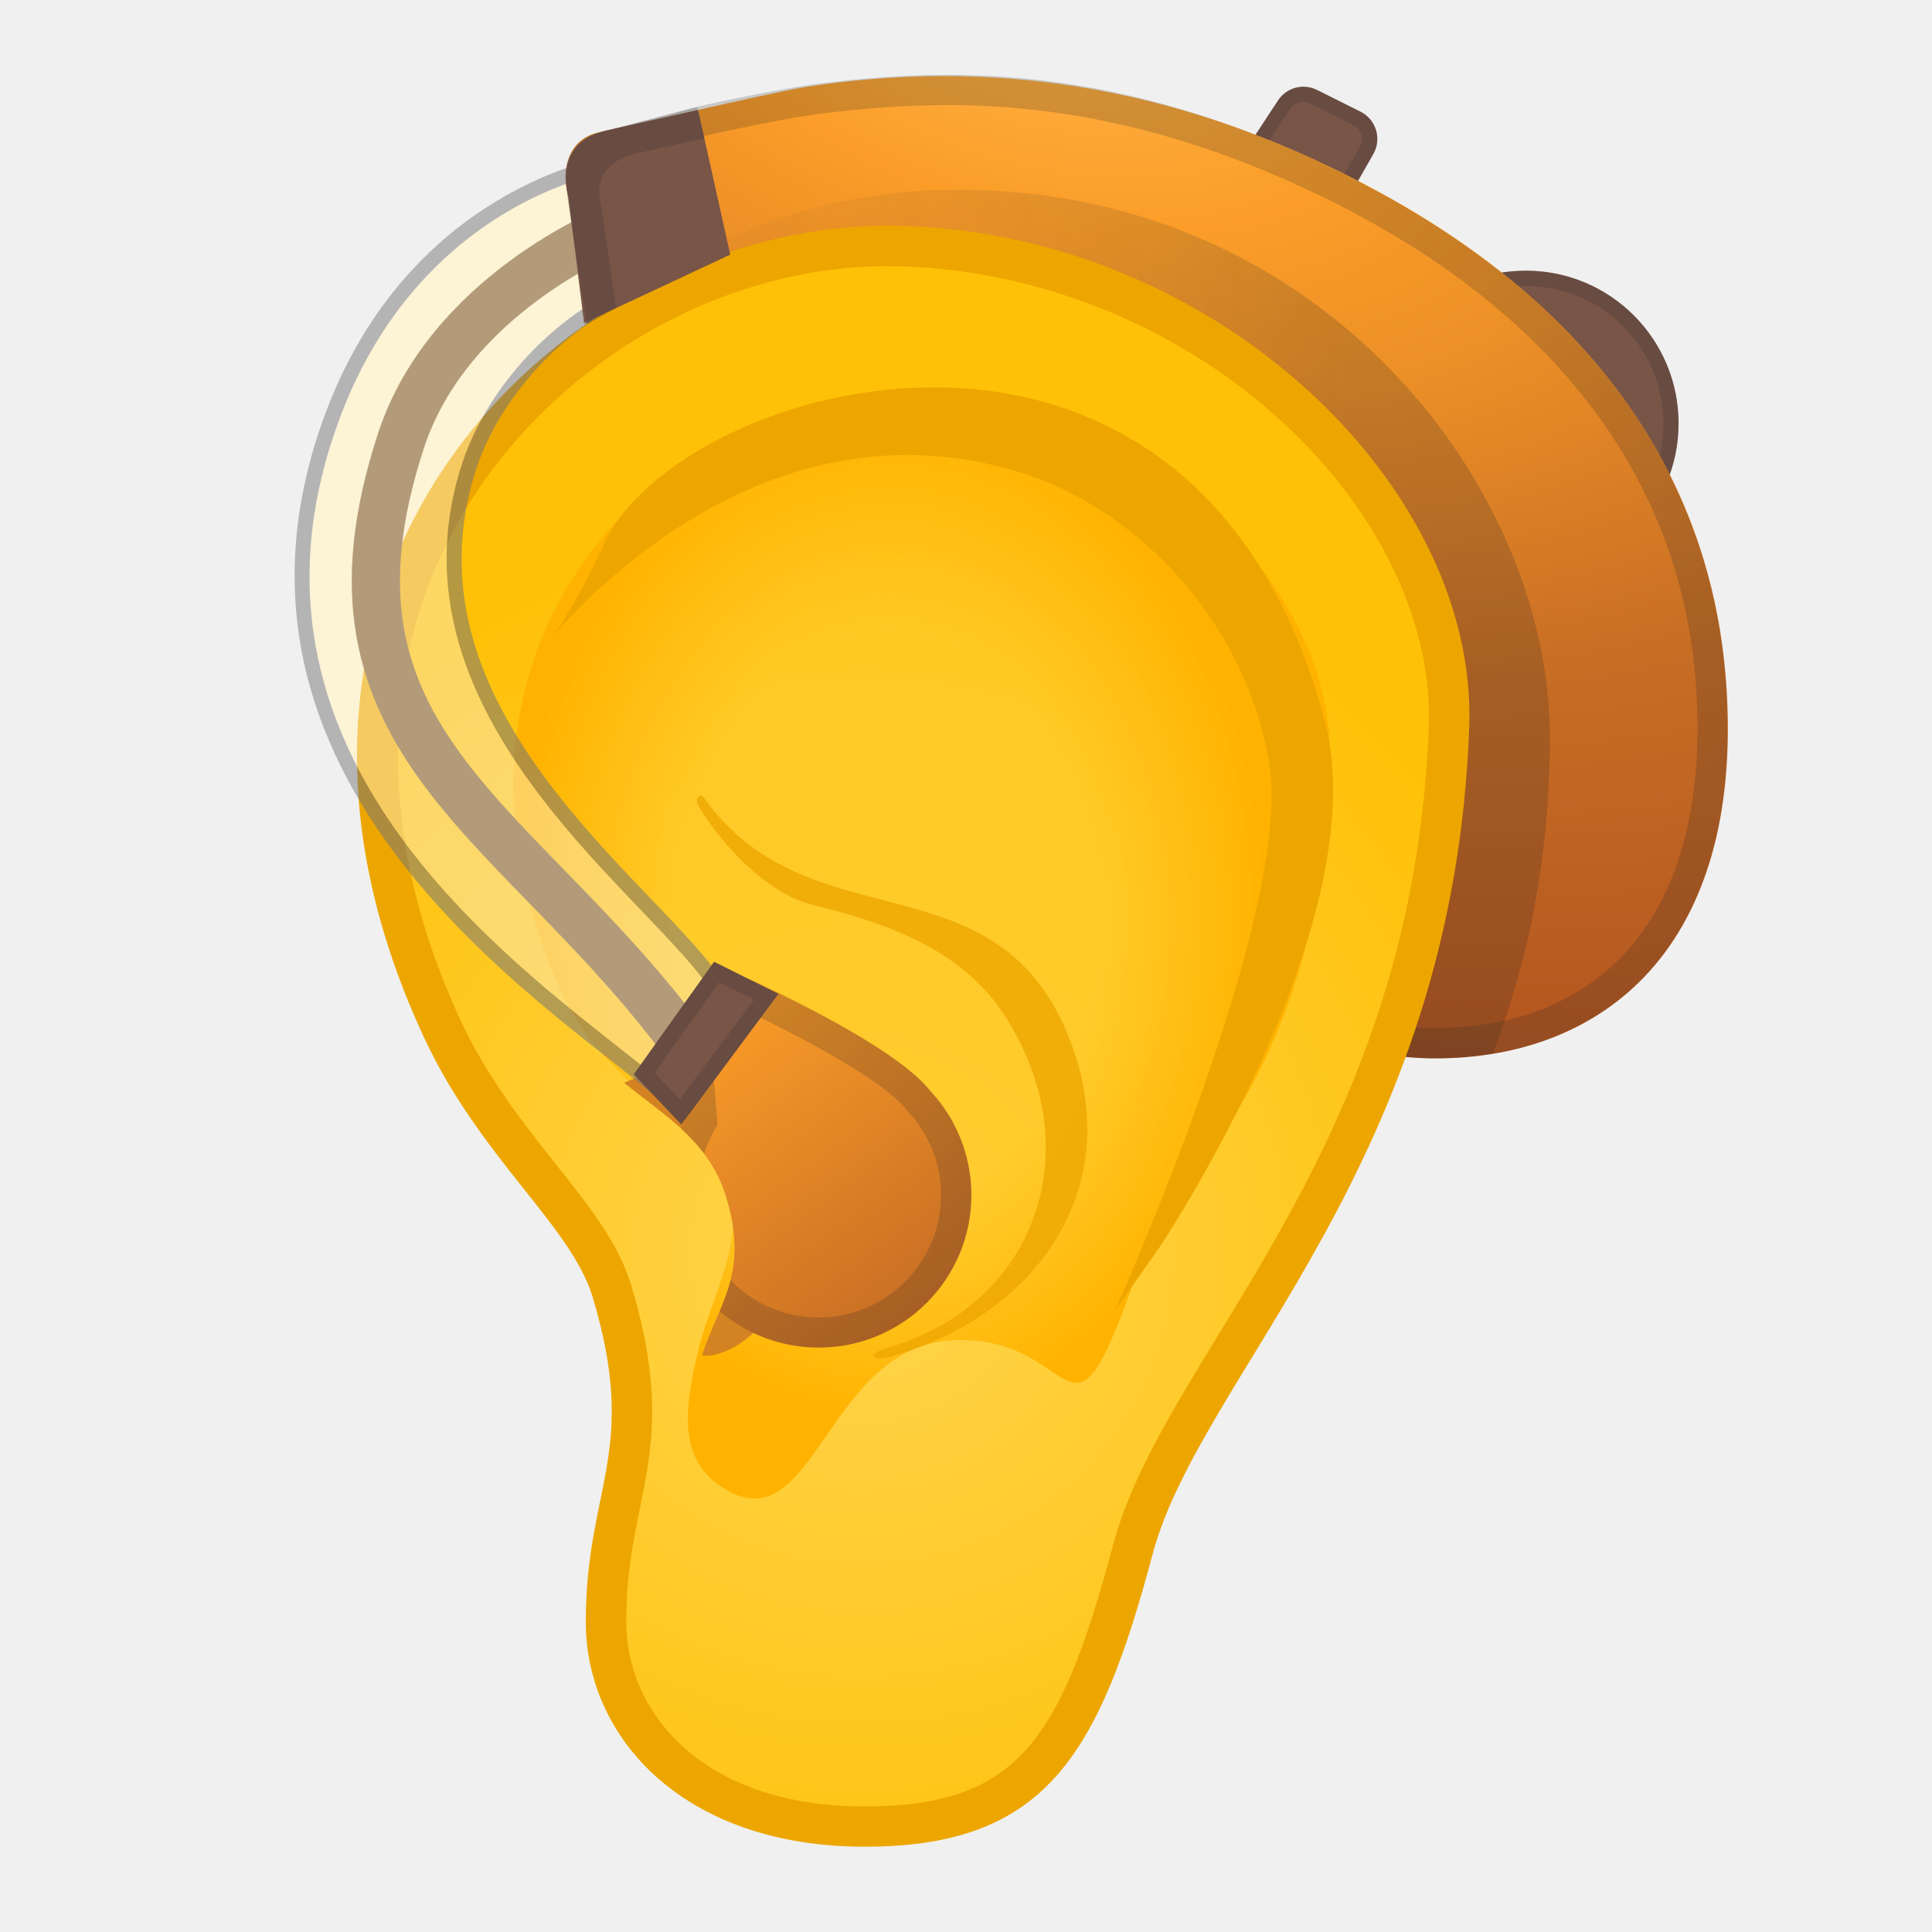
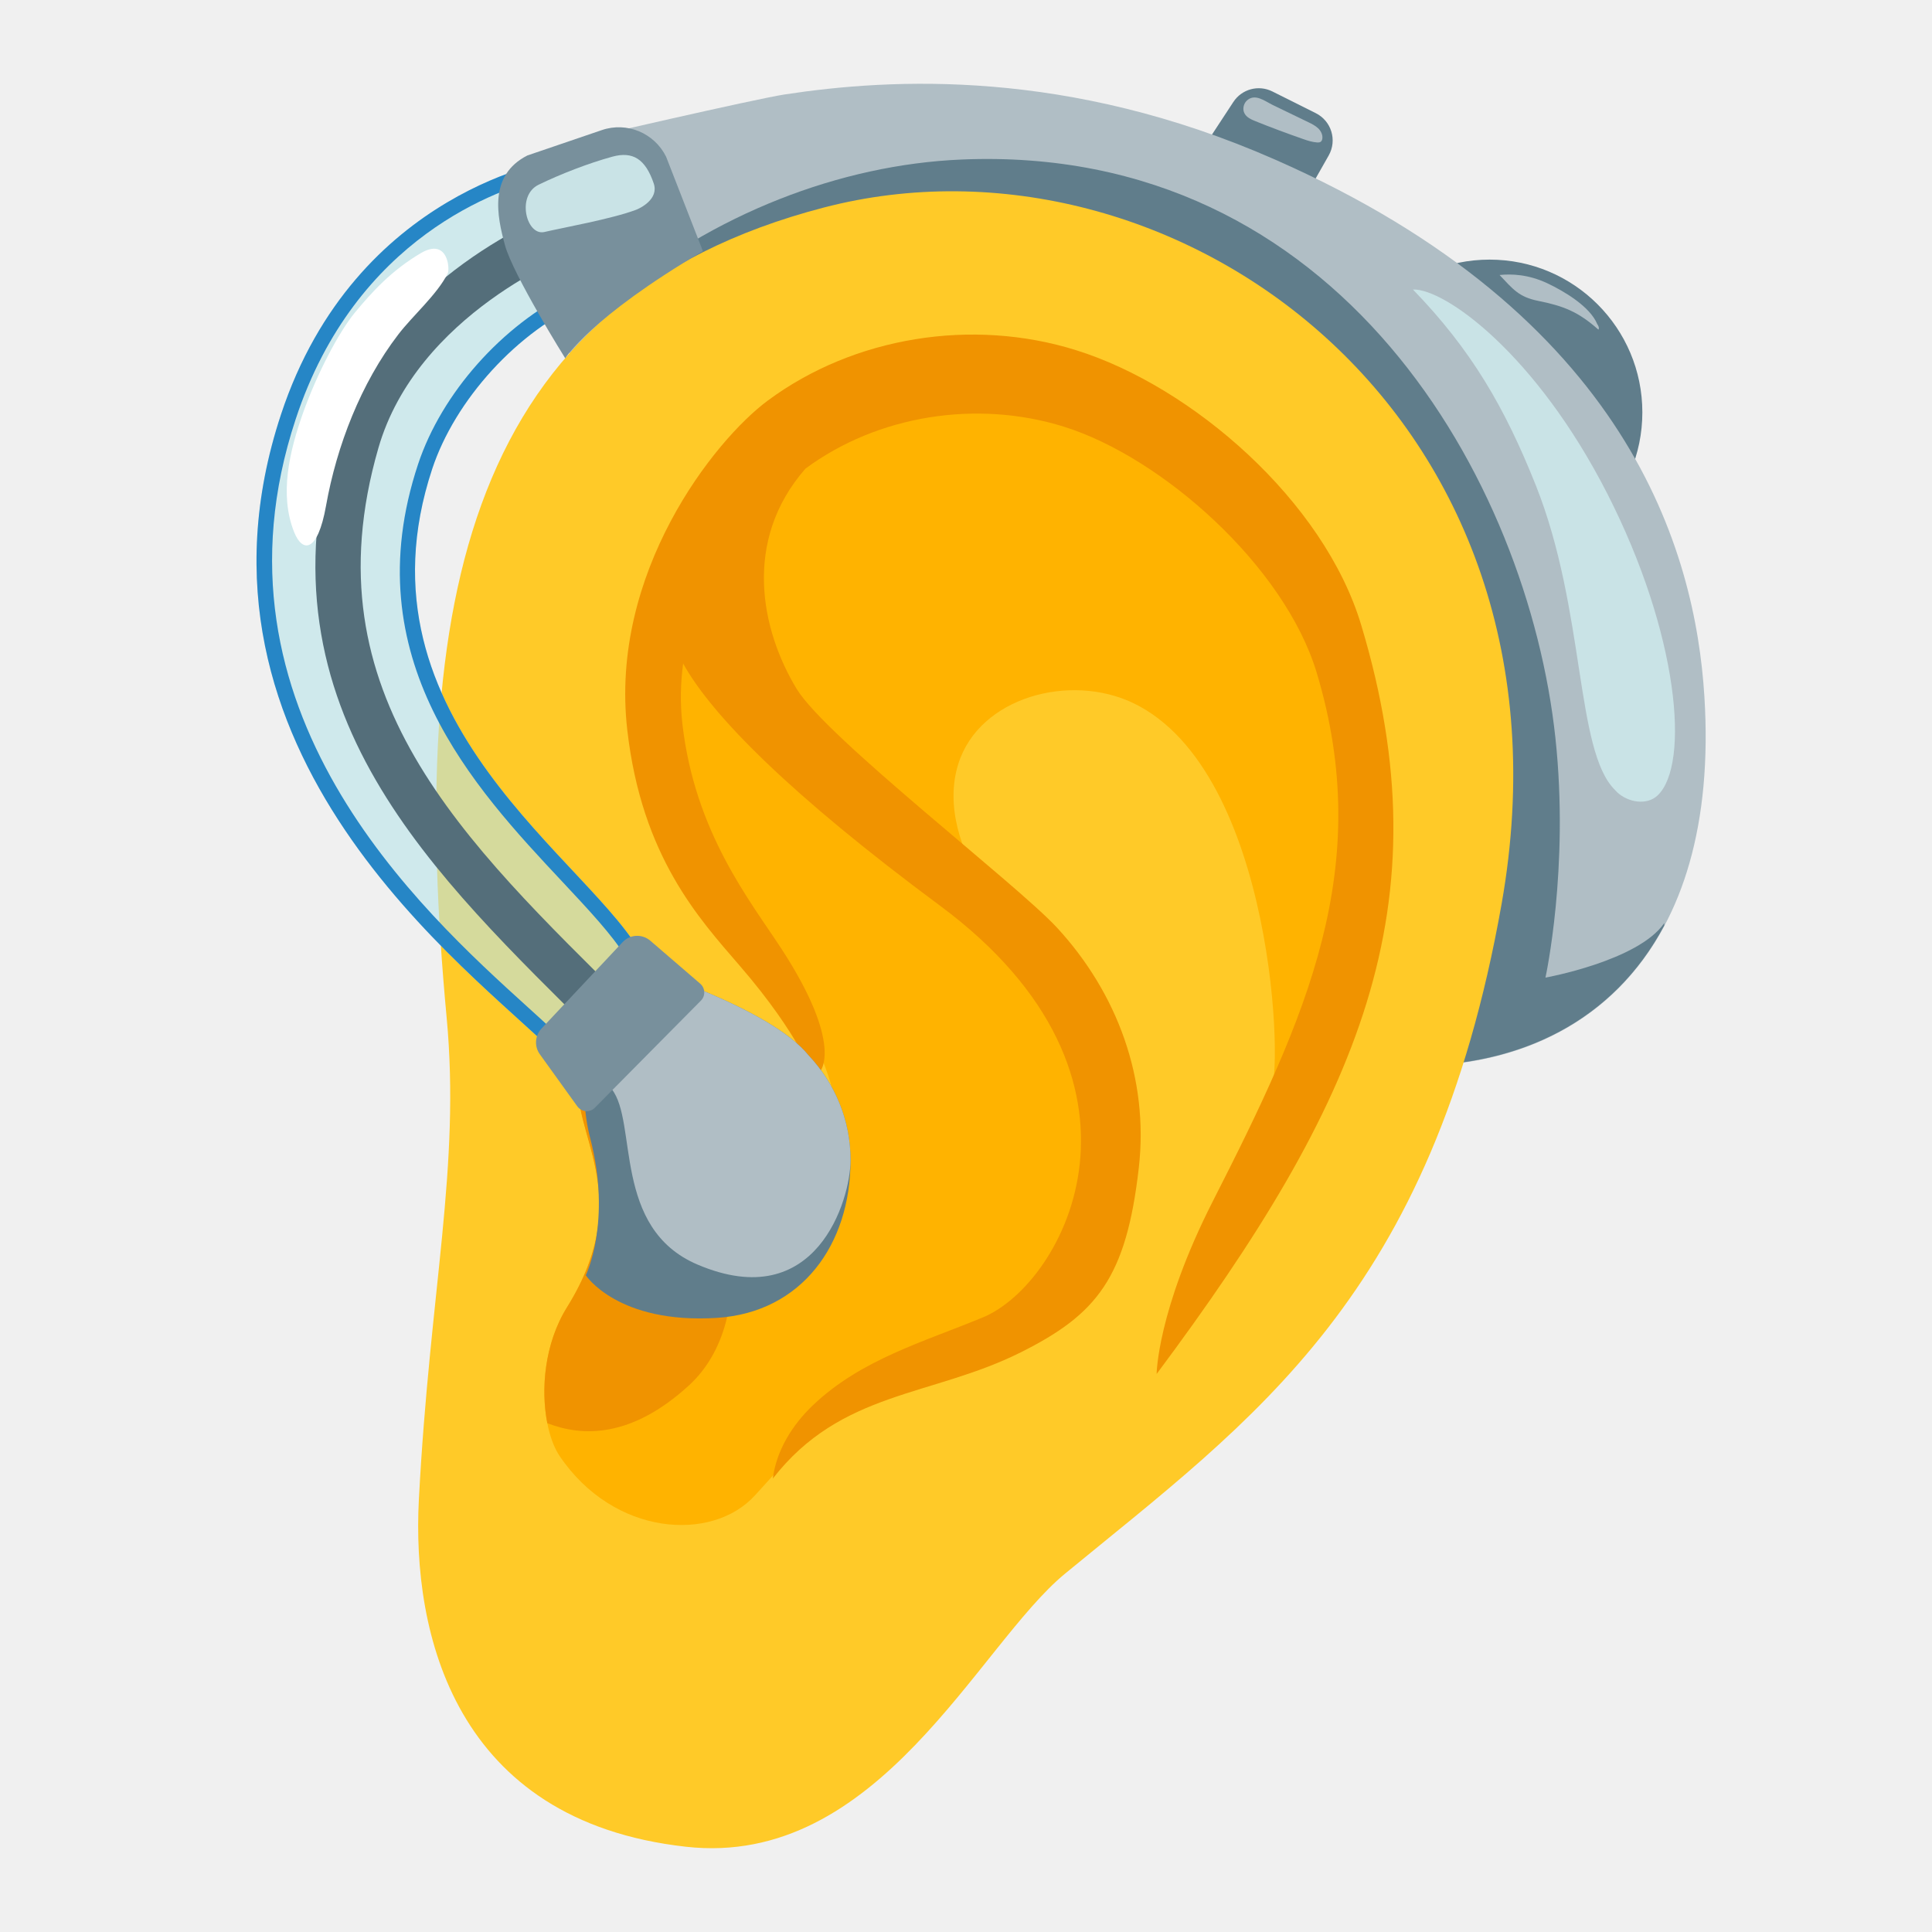
- <svg xmlns="http://www.w3.org/2000/svg" xmlns:xlink="http://www.w3.org/1999/xlink" enable-background="new 0 0 128 128" viewBox="0 0 128 128">
-   <path d="m44.12 73.31c-5.32-5.33-32.14-20.31-22.55-45.96 5.51-14.74 18.29-16.87 18.29-16.87l2.07 9.3c-4.75 2.03-8.85 6.68-10.34 11.17-5.57 16.79 13.59 28.51 16.79 34.9l-4.26 7.46z" fill="#fff" />
-   <g opacity=".54">
-     <path d="m44.12 73.31c-5.32-5.33-32.14-20.31-22.55-45.96 5.51-14.74 18.29-16.87 18.29-16.87l2.07 9.3c-4.75 2.03-8.85 6.68-10.34 11.17-5.57 16.79 13.59 28.51 16.79 34.9l-4.26 7.46z" fill="#fff" />
-   </g>
-   <circle cx="101.09" cy="28.05" r="10.12" fill="#795548" />
-   <path d="m82.19 17.01c-2.04-1.18-1.67-3.78-0.49-5.82l2.97-4.53c0.56-0.86 1.67-1.16 2.59-0.7l2.88 1.44c1.03 0.52 1.42 1.79 0.85 2.8l-2.99 5.25c-1.17 2.04-3.78 2.74-5.81 1.56z" fill="#795548" />
-   <g opacity=".2">
-     <path d="m101.09 18.94c5.03 0 9.12 4.09 9.12 9.12s-4.09 9.12-9.12 9.12-9.12-4.09-9.12-9.12 4.09-9.12 9.12-9.12m0-1c-5.59 0-10.12 4.53-10.12 10.12s4.53 10.12 10.12 10.12 10.12-4.53 10.12-10.12-4.54-10.12-10.12-10.12z" fill="#212121" />
-   </g>
-   <g opacity=".2">
-     <path d="m86.35 6.75c0.16 0 0.31 0.04 0.45 0.11l2.88 1.44c0.25 0.13 0.44 0.34 0.52 0.61s0.05 0.55-0.09 0.8l-2.98 5.24c-0.58 1.01-1.66 1.63-2.83 1.63-0.57 0-1.13-0.15-1.63-0.44-0.63-0.36-0.94-0.93-0.95-1.74-0.01-0.79 0.28-1.77 0.81-2.69l2.95-4.51c0.21-0.28 0.53-0.45 0.87-0.45m0-1c-0.66 0-1.3 0.33-1.69 0.91l-2.97 4.53c-1.18 2.04-1.54 4.64 0.49 5.82 0.67 0.39 1.4 0.57 2.13 0.57 1.47 0 2.9-0.76 3.69-2.13l2.98-5.25c0.57-1.01 0.18-2.28-0.85-2.8l-2.88-1.44c-0.29-0.14-0.6-0.21-0.9-0.21z" fill="#212121" />
-   </g>
-   <radialGradient id="g" cx="66.187" cy="-2.505" r="117.44" gradientTransform="matrix(.9174 .398 -.2224 .5127 4.9115 -27.565)" gradientUnits="userSpaceOnUse">
-     <stop stop-color="#FFB74D" offset="0" />
-     <stop stop-color="#FB9D28" offset=".232" />
-     <stop stop-color="#ED9027" offset=".367" />
-     <stop stop-color="#C76D24" offset=".623" />
-     <stop stop-color="#B0521F" offset="1" />
-   </radialGradient>
-   <path d="m85.94 10.06c-13.71-6.03-25.35-5.4-32.5-4.31-1.96 0.3-13.58 2.99-13.58 2.99-1.8 0.27-2.59 1.82-2.33 3.61l1.4 9.51c0.27 1.8 1.5 2.94 3.29 2.68l3.96-0.59-0.02 5.88 29.27 25.1c2.29 8.73 10.22 15.19 19.67 15.19 11.24 0 20.36-7.45 19.29-24.49-0.6-9.63-5.02-25.26-28.45-35.57z" fill="url(#g)" />
-   <g opacity=".2">
-     <radialGradient id="f" cx="45.835" cy="20.047" r="43.829" gradientUnits="userSpaceOnUse">
-       <stop stop-color="#212121" stop-opacity="0" offset=".002" />
-       <stop stop-color="#212121" offset="1" />
-     </radialGradient>
-     <path d="m61.63 12.61c-8.02 0.34-16.46 3.61-23.13 9.21 0.29 1.77 1.95 2.98 3.72 2.71l3.96-0.59-0.02 5.88 29.27 25.1c2.29 8.73 10.22 15.19 19.67 15.19 1.3 0 2.57-0.11 3.8-0.31 2.26-5.87 3.78-12.73 3.78-20.98 0-17.07-15.97-37.27-41.05-36.21z" fill="url(#f)" />
-   </g>
-   <g opacity=".2">
-     <path d="m62.76 6.96c7.51 0 14.83 1.61 22.37 4.93 16.92 7.44 26.34 19.15 27.26 33.86 0.47 7.59-1.19 13.63-4.8 17.47-3.01 3.2-7.33 4.89-12.5 4.89-8.33 0-15.62-5.63-17.73-13.7l-0.16-0.6-0.47-0.41-28.57-24.5 0.02-4.95 0.01-2.33-2.3 0.34-3.96 0.59c-0.03 0-0.06 0.01-0.1 0.01-0.49 0-1.04-0.7-1.15-1.42l-1.17-9.09c-0.06-0.43-0.02-0.81 0.12-1.05 0.07-0.12 0.19-0.24 0.52-0.29l0.11-0.02 0.1-0.03 6.29-1.65c3.35-0.77 6.64-1.36 8.16-1.54 2.05-0.23 4.8-0.51 7.95-0.51m0-2c-3.09 0-5.81 0.26-8.19 0.54-1.64 0.2-5.05 0.81-8.4 1.58l-6.32 1.66c-1.8 0.27-2.59 1.82-2.33 3.61l1.16 9.05c0.25 1.66 1.52 3.17 3.13 3.17 0.13 0 0.26-0.01 0.39-0.03l3.96-0.59-0.02 5.88 29.27 25.1c2.29 8.73 10.22 15.19 19.67 15.19 11.24 0 20.36-7.45 19.29-24.49-0.6-9.62-5.02-25.25-28.45-35.56-9.16-4.05-16.89-5.11-23.16-5.11z" fill="#212121" />
-   </g>
-   <radialGradient id="e" cx="57.074" cy="82.893" r="65.735" gradientUnits="userSpaceOnUse">
-     <stop stop-color="#FFD54F" offset="0" />
-     <stop stop-color="#FFC107" offset=".747" />
-   </radialGradient>
-   <path d="m57.29 121.01c-11.77 0-17.14-7.03-17.14-13.56 0-3.19 0.47-5.49 0.92-7.71 0.78-3.82 1.51-7.43-0.53-14.21-0.77-2.54-2.62-4.88-4.77-7.59-2.17-2.73-4.63-5.83-6.47-9.8-5.98-12.88-5.69-25.58 0.81-35.76 6.24-9.77 17.47-16.09 28.62-16.09 10.6 0 21.34 4.57 28.74 12.24 5.73 5.94 8.76 12.89 8.53 19.57-0.67 18.94-8.16 31.22-14.17 41.09-3.03 4.97-5.65 9.26-6.77 13.44-3.45 12.96-6.68 18.38-17.77 18.38z" fill="url(#e)" />
-   <path d="m58.73 17.64c10.24 0 20.63 4.42 27.78 11.83 5.4 5.59 8.37 12.37 8.15 18.59-0.65 18.59-8.04 30.71-13.98 40.44-3.09 5.06-5.75 9.43-6.92 13.8-3.48 13.04-6.35 17.38-16.48 17.38-10.85 0-15.79-6.33-15.79-12.22 0-3.05 0.45-5.28 0.89-7.44 0.81-3.99 1.58-7.76-0.56-14.87-0.84-2.79-2.77-5.22-5-8.03-2.12-2.67-4.53-5.7-6.31-9.53-5.77-12.45-5.51-24.7 0.73-34.48 6-9.4 16.79-15.47 27.49-15.47m0-2.68c-21.12 0-45.17 22.46-30.65 53.75 3.71 8 9.74 12.47 11.18 17.21 3.1 10.28-0.45 12.59-0.45 21.53 0 7.75 6.56 14.9 18.48 14.9s15.5-5.96 19.07-19.37c3.2-12.01 19.97-25.93 20.98-54.83 0.58-16.31-17.48-33.19-38.61-33.19z" fill="#EDA600" />
-   <radialGradient id="d" cx="58.929" cy="60.833" r="28.89" gradientTransform="matrix(1 0 0 1.345 0 -20.989)" gradientUnits="userSpaceOnUse">
-     <stop stop-color="#FFCA28" stop-opacity=".8" offset=".486" />
-     <stop stop-color="#FFB300" offset=".86" />
-   </radialGradient>
-   <path d="m88.12 50.59c0.42-12.11-12.84-24.66-28.35-24.66s-33.17 16.69-22.51 39.94c2.73 5.94 9.27 8.67 10.81 12.39 1.54 3.71-0.9 7.43-1.79 11.14-0.91 3.75-1.39 7.1 1.4 9.03 6.26 4.34 6.92-9.2 15.42-9.63 8.35-0.43 7.57 8.42 11.78-3.21 3.13-8.69 12.49-13.52 13.24-35z" fill="url(#d)" />
-   <path d="m46.6 52.81c-0.21-0.3-0.57 0.15-0.39 0.47 1.42 2.45 4.46 5.9 7.67 6.68 4.73 1.16 9.8 2.89 12.64 7.26 5.8 8.92 2.09 19.2-7.56 22.02-1.61 0.47-1.33 1.04 0.28 0.57 9.76-2.85 15.59-11.53 11.45-21.39-4.93-11.78-17.13-5.81-24.09-15.61z" fill="#EDA600" opacity=".8" />
-   <path d="m36.12 42.79s13.04-17.04 31.24-11.56c8.54 2.57 15.44 10.67 16.75 19.55 1.49 10.06-10.24 36.04-10.24 36.04l2.93-4.15s14.53-21.67 10.96-34.97c-8.66-32.33-42.69-22.5-47.69-11.76-2.51 5.39-3.95 6.85-3.95 6.85z" fill="#EDA600" />
-   <defs>
-     <path id="c" d="m88.12 51.48c0.42-12.11-12.84-24.66-28.35-24.66s-33.17 16.69-22.51 39.94c2.73 5.94 8.96 6.64 10.81 12.39 1.79 5.6-0.86 7.62-1.75 11.34-0.91 3.75-1.43 6.91 1.36 8.83 6.26 4.34 6.92-9.2 15.42-9.63 8.35-0.43 7.57 8.42 11.78-3.21 3.13-8.68 12.49-13.52 13.24-35z" />
-   </defs>
-   <clipPath id="a">
-     <use xlink:href="#c" />
-   </clipPath>
-   <g clip-path="url(#a)">
-     <path d="m51.4 75.05c-1.43-2.32-5.97-5.67-10.5-3.07-2.17 1.24 3.84 15.37 5 17.16 0.23 0.37 0.35 1.1 2.18 0.38 1.61-0.63 3.73-2.78 4.31-5.21 0.7-2.91 0.82-6.34-0.99-9.26z" fill="#D48322" />
-   </g>
-   <g clip-path="url(#a)">
-     <linearGradient id="b" x1="38.006" x2="60.409" y1="57.35" y2="87.469" gradientUnits="userSpaceOnUse">
-       <stop stop-color="#EDB161" offset="0" />
-       <stop stop-color="#FB9D28" offset=".346" />
-       <stop stop-color="#C76D24" offset="1" />
-     </linearGradient>
-     <path d="m61.59 72.23c-0.01-0.01-0.01-0.01-0.01-0.02-2.54-3.16-12.13-7.42-12.13-7.42l-4.26 5.32 0.32 3.94h0.01c-0.88 1.5-1.4 3.24-1.4 5.11 0 5.59 4.53 10.12 10.12 10.12s10.12-4.53 10.12-10.12c-0.01-2.69-1.06-5.12-2.77-6.93z" fill="url(#b)" />
-     <g opacity=".2">
-       <path d="m50.03 67.26c3.54 1.68 8.43 4.36 9.93 6.14l0.05 0.07 0.12 0.14c1.43 1.52 2.22 3.49 2.22 5.56 0 4.47-3.64 8.12-8.12 8.12s-8.12-3.64-8.12-8.12c0-2.08 1.12-4.11 1.13-4.13l0.3-0.54-0.05-0.61-0.26-3.14 2.8-3.49m-0.59-2.47-4.26 5.32 0.32 3.94s-1.39 2.45-1.39 5.11c0 5.59 4.53 10.12 10.12 10.12s10.12-4.53 10.12-10.12c0-2.69-1.06-5.12-2.77-6.94-0.01-0.01-0.01-0.01-0.01-0.02-2.54-3.15-12.13-7.41-12.13-7.41z" fill="#212121" />
+ <svg xmlns="http://www.w3.org/2000/svg" version="1.1" id="emoji_x5F_u1f9bb" x="0px" y="0px" viewBox="0 0 128 128" style="enable-background:new 0 0 128 128;" xml:space="preserve">
+   <g>
+     <circle style="fill:#607D8B;" cx="98.69" cy="27.32" r="10.12" />
+     <path style="fill:#607D8B;" d="M79.23,17.11L79.23,17.11c-2.04-1.18-1.67-3.78-0.49-5.82l2.97-4.53c0.56-0.86,1.67-1.16,2.59-0.7   l2.88,1.44c1.03,0.52,1.42,1.79,0.85,2.8l-2.98,5.25C83.88,17.59,81.27,18.29,79.23,17.11z" />
+     <path style="fill:#B0BEC5;" d="M84.47,10.57c-13.71-6.03-25.35-5.4-32.5-4.31c-1.96,0.3-13.58,2.99-13.58,2.99   c-1.8,0.27-2.59,1.82-2.33,3.61l1.4,9.51c0.27,1.8,1.5,2.94,3.29,2.68l3.96-0.59l-0.02,5.88l29.27,25.1   c2.29,8.73,10.22,15.19,19.67,15.19c11.24,0,20.36-7.45,19.29-24.49C112.32,36.51,107.9,20.88,84.47,10.57z" />
+     <path style="fill:#607D8B;" d="M102.39,64.77c0,0,1.59-7.23,0.66-15.88C101.23,31.92,88.77,9.5,63.69,10.57   c-8.02,0.34-16.46,3.61-23.13,9.21c0.29,1.77,36.93,33.09,36.93,33.09c1.1,4.2,13.91,17.74,16.13,17.74   c7.04,0,13.25-2.92,16.64-9.29c0-0.05,0-0.1,0-0.16C108.54,63.66,102.39,64.77,102.39,64.77z" />
+     <path style="fill:#C9E3E6;" d="M106.99,52.33c-2.63-2.6-1.94-11.9-5.24-20.18c-2.06-5.17-4.27-8.97-8.14-12.97   c2.1-0.07,8.14,4.24,12.88,13.53s5.49,17.94,3.33,19.99c-0.72,0.68-1.97,0.46-2.69-0.22C107.08,52.43,107.04,52.38,106.99,52.33z" />
+     <path style="fill:#FFCA28;" d="M54.58,13.75c23.03-6,50.65,13.56,44.91,46.11c-4.6,26.05-16.46,34.14-28.93,44.4   c-5.77,4.75-12.36,19.53-25.13,18.09c-15.34-1.72-18.14-14.15-17.68-22.98c0.73-13.96,2.77-22.02,1.84-31.97   C27.02,39.84,30.85,19.93,54.58,13.75z" />
+     <path style="fill:#FFB300;" d="M72.91,79.73c-2.11,8.54-8,9.09-13.67,11.86c-4.38,2.14-5.93,3.84-9.21,7.47   c-2.85,3.15-9.36,2.71-12.95-2.59c-1.23-1.81-1.64-6.45,0.5-9.87c4.72-7.56,0.07-11.61,0.81-15.41c0.8-4.06,4.74-4.36,7.26-2.82   c5.28,3.22,8.46,11.5,9.28,9.54c4.38-10.53-17.06-22.91-9.37-40.88c5.11-11.93,16.12-15.37,27.62-10.12   C84.5,32.08,92.61,42.93,91.69,55.9c-0.44,6.17-3.17,12.16-7.55,16.53c0.94-0.94,0.35-21.3-9.04-25.84   c-4.19-2.02-10.21-0.42-11.61,4.02c-0.87,2.77,0.17,5.81,1.73,8.26c1.56,2.45,3.63,4.55,5.13,7.05   C73.11,70.5,73.97,75.46,72.91,79.73z" />
+     <path style="fill:#F09300;" d="M39.07,69.4c-0.31,0.49-0.55,1.08-0.69,1.79c-0.74,3.79,3.9,7.84-0.81,15.41   c-1.52,2.44-1.74,5.48-1.31,7.69c2.34,0.91,5.57,0.98,9.37-2.49c2.42-2.2,3.19-5.81,2.68-8.96C46.99,74.76,42.99,74.22,39.07,69.4z   " />
+     <path style="fill:#F09300;" d="M76.63,91.03C90.06,73.02,95.78,59.99,90.18,41.4c-2.47-8.22-11.2-15.8-18.89-18.2   c-6.9-2.16-14.72-0.88-20.41,3.33c-3.56,2.63-10.52,11.43-9.32,21.84c0.96,8.39,4.76,12.49,7.43,15.59   c4.16,4.81,4.72,7.29,5.07,7.24c0.44-0.07,1.81-2.04-2.28-8.33c-2.07-3.18-5.74-7.69-6.57-14.91c-0.16-1.41-0.12-2.73,0.05-4   c1.91,3.46,7.14,8.72,17,16.03c15.48,11.47,8.31,25.03,2.86,27.29c-3.96,1.64-8.06,2.78-11.25,5.81c-1.37,1.3-2.43,3-2.67,4.87   c4.53-5.83,10.52-5.41,16.42-8.36c5.06-2.53,7-4.94,7.83-12.24c0.67-5.89-1.42-11.56-5.42-15.9c-2.69-2.91-15.29-12.59-17.25-15.82   c-2.34-3.86-3.62-9.78,0.58-14.59c4.77-3.53,11.33-4.59,17.13-2.78c6.52,2.04,14.61,9.24,16.74,16.28   c3.88,12.89-0.66,22.83-6.89,35.06C76.66,86.86,76.63,91.03,76.63,91.03z" />
+     <path style="fill:#607D8B;" d="M53.58,69.93c-2.54-3.16-11.2-5.83-11.2-5.83c-0.52,0.65-3.27,4.38-3.52,6.1   c-0.25,1.73-0.19,3.53,0.24,5.2c1.45,5.56-0.29,9.09-0.29,9.09s2.12,3.25,8.72,2.82c5.57-0.37,8.82-4.84,8.82-10.43   C56.36,74.2,55.3,71.76,53.58,69.93z" />
+     <path style="fill:#B0BEC5;" d="M53.58,69.93c-2.54-3.16-11.2-5.83-11.2-5.83c-0.52,0.65-1.04,1.3-1.56,1.94   c-0.92,1.14-2.34,2.24-1.73,3.86c0.32,0.84,0.88,1.56,1.44,2.26c1.73,2.19,0.02,9.21,5.68,11.62c7.89,3.36,10.14-4.32,10.14-6.91   C56.36,74.2,55.3,71.76,53.58,69.93z" />
+     <g style="opacity:0.6;">
+       <path style="fill:#B9E4EA;" d="M36.66,69.68c-5.32-5.32-25.47-19.76-18.04-42.23c4.94-14.94,18.29-16.87,18.29-16.87l2.07,9.3    c-4.75,2.03-8.85,6.68-10.34,11.17c-5.57,16.79,10.82,26.08,14.02,32.47L36.66,69.68z" />
    </g>
-   </g>
-   <path d="m40.39 15.28s-10.65 4.26-13.81 13.88c-6.68 20.3 8 25.03 19.13 40.42" fill="none" stroke="#5D4037" stroke-miterlimit="10" stroke-width="3.194" />
-   <g opacity=".54">
-     <path d="m44 72.5c-0.84-0.77-2-1.68-3.41-2.79-9.27-7.3-26.52-20.88-18.55-42.19 4.75-12.7 15.12-15.88 17.44-16.45l1.87 8.42c-4.59 2.11-8.67 6.6-10.23 11.31-4.17 12.57 4.98 22.12 11.66 29.1 2.22 2.32 4.14 4.33 5.03 5.94l-3.81 6.66z" fill="#FCE8B2" />
-     <path d="m39.1 11.68 1.67 7.53c-4.56 2.23-8.57 6.73-10.13 11.43-4.26 12.85 5.39 22.93 11.77 29.6 2.08 2.18 3.91 4.08 4.82 5.6l-3.36 5.88c-0.8-0.69-1.8-1.48-2.97-2.4-9.17-7.22-26.23-20.65-18.39-41.62 4.45-11.89 13.63-15.23 16.59-16.02m0.76-1.2s-12.78 2.13-18.29 16.87c-9.59 25.65 17.23 40.63 22.55 45.96l4.26-7.45c-3.19-6.39-22.36-18.1-16.79-34.9 1.49-4.49 5.59-9.14 10.34-11.17l-2.07-9.31z" fill="#757575" />
-   </g>
-   <polygon points="41.99 71.18 45.14 74.5 51.57 65.85 47.31 63.72" fill="#795548" />
-   <g opacity=".2">
-     <path d="m47.65 65.08 2.31 1.15-4.92 6.61-1.68-1.77 4.29-5.99m-0.34-1.36-5.32 7.45 3.15 3.33 6.43-8.65-4.26-2.13z" fill="#212121" />
-   </g>
-   <path d="m48.38 16.87-9.68 4.53-1.05-8.38c-0.53-1.96 0.06-3.87 2.66-4.41l5.94-1.32 2.13 9.58z" fill="#795548" />
-   <g opacity=".2">
-     <path d="m38.88 21.5-1.27-8.3c-0.21-1.53-0.26-3.88 2.25-4.45l6.32-1.66 0.49 2.07-4.58 1.01s-2.57 0.5-2.38 2.72l1.11 7.52-1.94 1.09z" fill="#212121" />
+     <path style="fill:none;stroke:#546E7A;stroke-width:3;stroke-miterlimit:10;" d="M37.44,15.38c0,0-11,4.15-13.81,13.88   c-5.02,17.36,6.2,27.64,16.93,38.31" />
+     <g>
+       <path style="fill:#2686C6;" d="M36.15,11.76l1.68,7.56c-4.56,2.23-8.57,6.73-10.13,11.43c-4.28,12.9,3.72,21.44,9.56,27.67    c1.75,1.87,3.29,3.51,4.17,4.94l-4.78,4.91c-0.49-0.46-1.06-0.98-1.68-1.54c-7.06-6.4-21.75-19.71-15.38-38.96    C23.57,15.67,33.13,12.48,36.15,11.76 M36.91,10.58c0,0-13.35,1.93-18.29,16.87c-7.43,22.47,12.71,36.9,18.04,42.23l6-6.16    c-3.19-6.39-19.59-15.67-14.02-32.47c1.49-4.49,5.59-9.14,10.34-11.17L36.91,10.58L36.91,10.58z" />
+     </g>
+     <path style="fill:#78909C;" d="M46.57,16.64c-7.47,4.4-9.12,7.1-9.12,7.1s-3.45-5.52-3.99-7.48s-1.09-4.65,1.48-5.96l4.93-1.68   c1.66-0.57,3.48,0.19,4.26,1.76L46.57,16.64z" />
+     <path style="fill:#FFFFFF;" d="M29.66,18.12c-0.71,1.41-2.32,2.79-3.28,4.05c-2.46,3.21-4.07,7.35-4.78,11.34   c-0.56,3.15-1.57,3.1-2.11,1.75c-1-2.49-0.31-5.38,0.59-7.91c0.9-2.53,2.33-5.3,3.44-6.65c1.12-1.35,2.42-2.79,4.38-3.94   C29.66,15.74,29.82,17.8,29.66,18.12z" />
+     <path style="fill:#78909C;" d="M35.76,69.84l2.49,3.46c0.28,0.38,0.83,0.43,1.16,0.09l7.03-7.1c0.31-0.31,0.29-0.83-0.05-1.12   l-3.31-2.85c-0.54-0.46-1.35-0.42-1.83,0.1l-5.38,5.73C35.44,68.62,35.39,69.32,35.76,69.84z" />
+     <path style="fill:#C9E3E6;" d="M35.68,12.24c-1.49,0.73-0.8,3.41,0.39,3.13c1.19-0.28,4.45-0.86,6.07-1.47   c0.27-0.1,1.53-0.71,1.17-1.75c-0.55-1.62-1.39-2.14-2.74-1.77C39,10.81,37.14,11.53,35.68,12.24z" />
+     <path style="fill:#B0BEC5;" d="M105.9,21.84c0.07-0.11,0-0.26-0.08-0.37c-0.48-1.17-2.22-2.19-3.3-2.7   c-1.27-0.6-2.4-0.63-3.17-0.55c0.89,0.94,1.27,1.45,2.54,1.71C103.59,20.27,104.56,20.65,105.9,21.84z" />
+     <path style="fill:#B0BEC5;" d="M82.59,6.68c-0.21,0.21-0.28,0.57-0.14,0.83c0.14,0.27,0.45,0.41,0.73,0.52   c1.04,0.42,2.09,0.81,3.15,1.18c0.31,0.11,0.63,0.21,0.95,0.23c0.07,0,0.15,0,0.21-0.04c0.08-0.05,0.11-0.14,0.12-0.23   c0.03-0.25-0.1-0.5-0.28-0.67c-0.18-0.17-0.41-0.29-0.64-0.4c-0.79-0.38-1.59-0.77-2.38-1.15C83.8,6.7,83.13,6.15,82.59,6.68z" />
  </g>
</svg>
